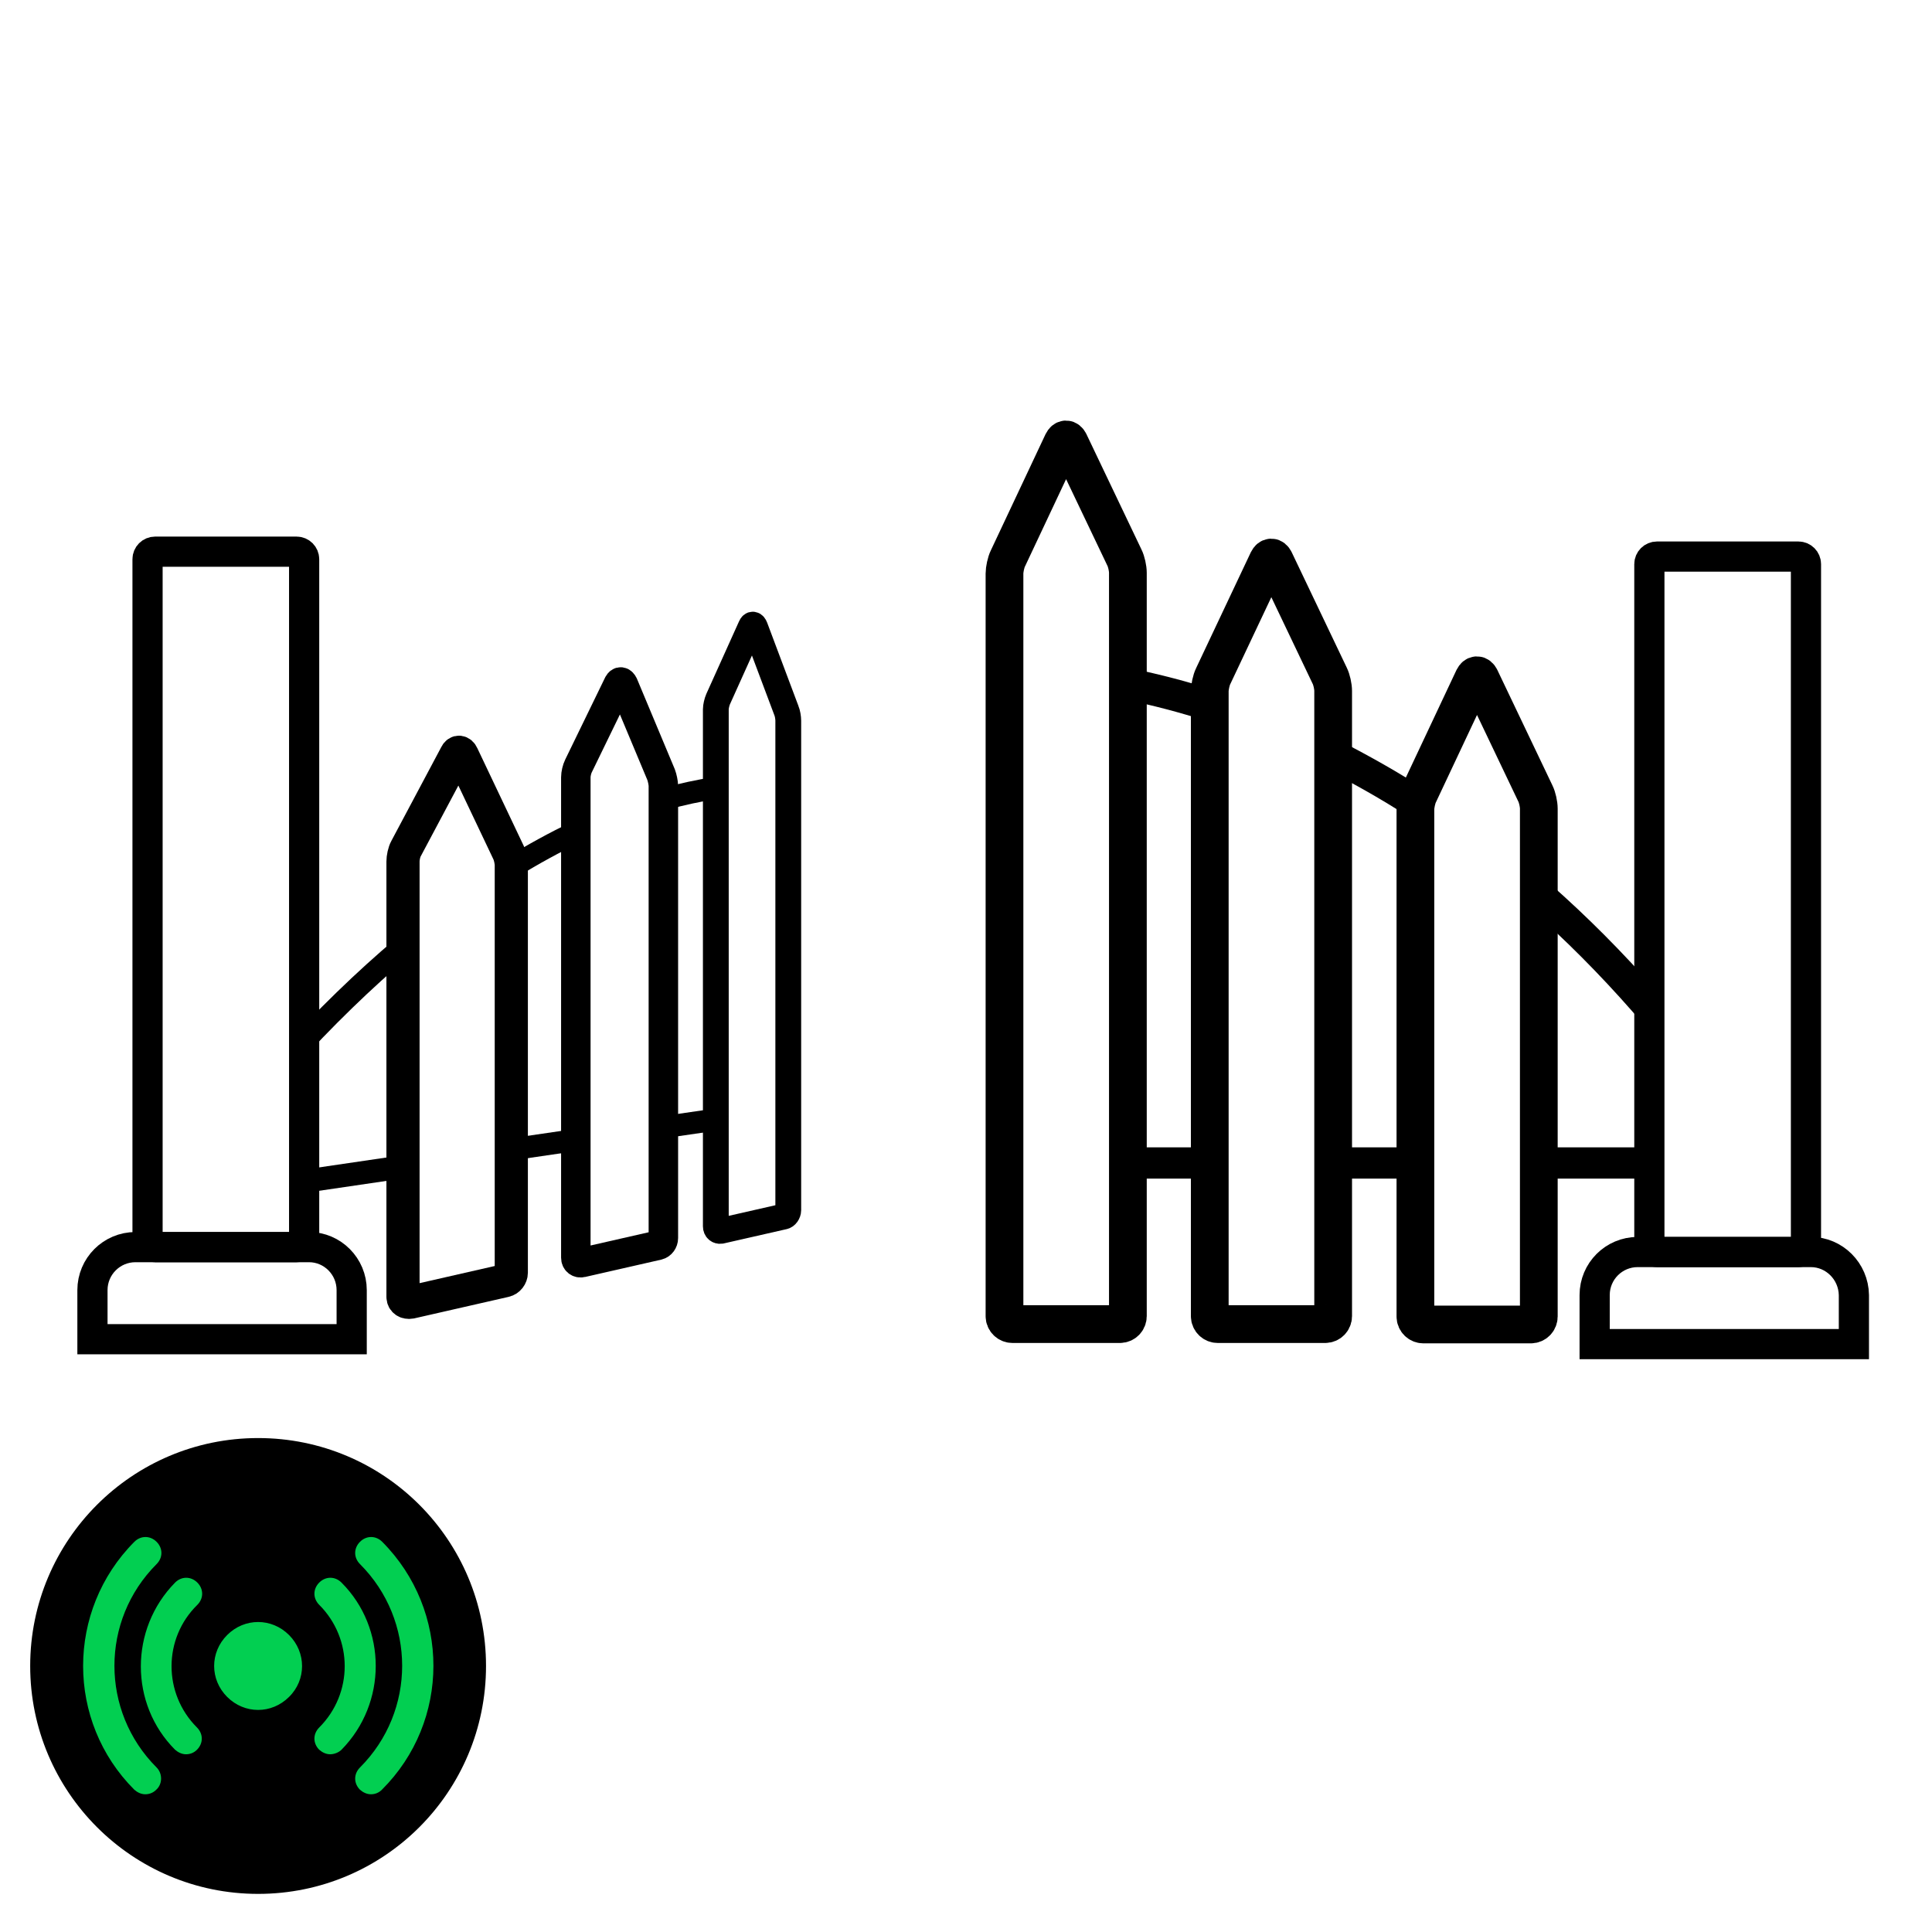
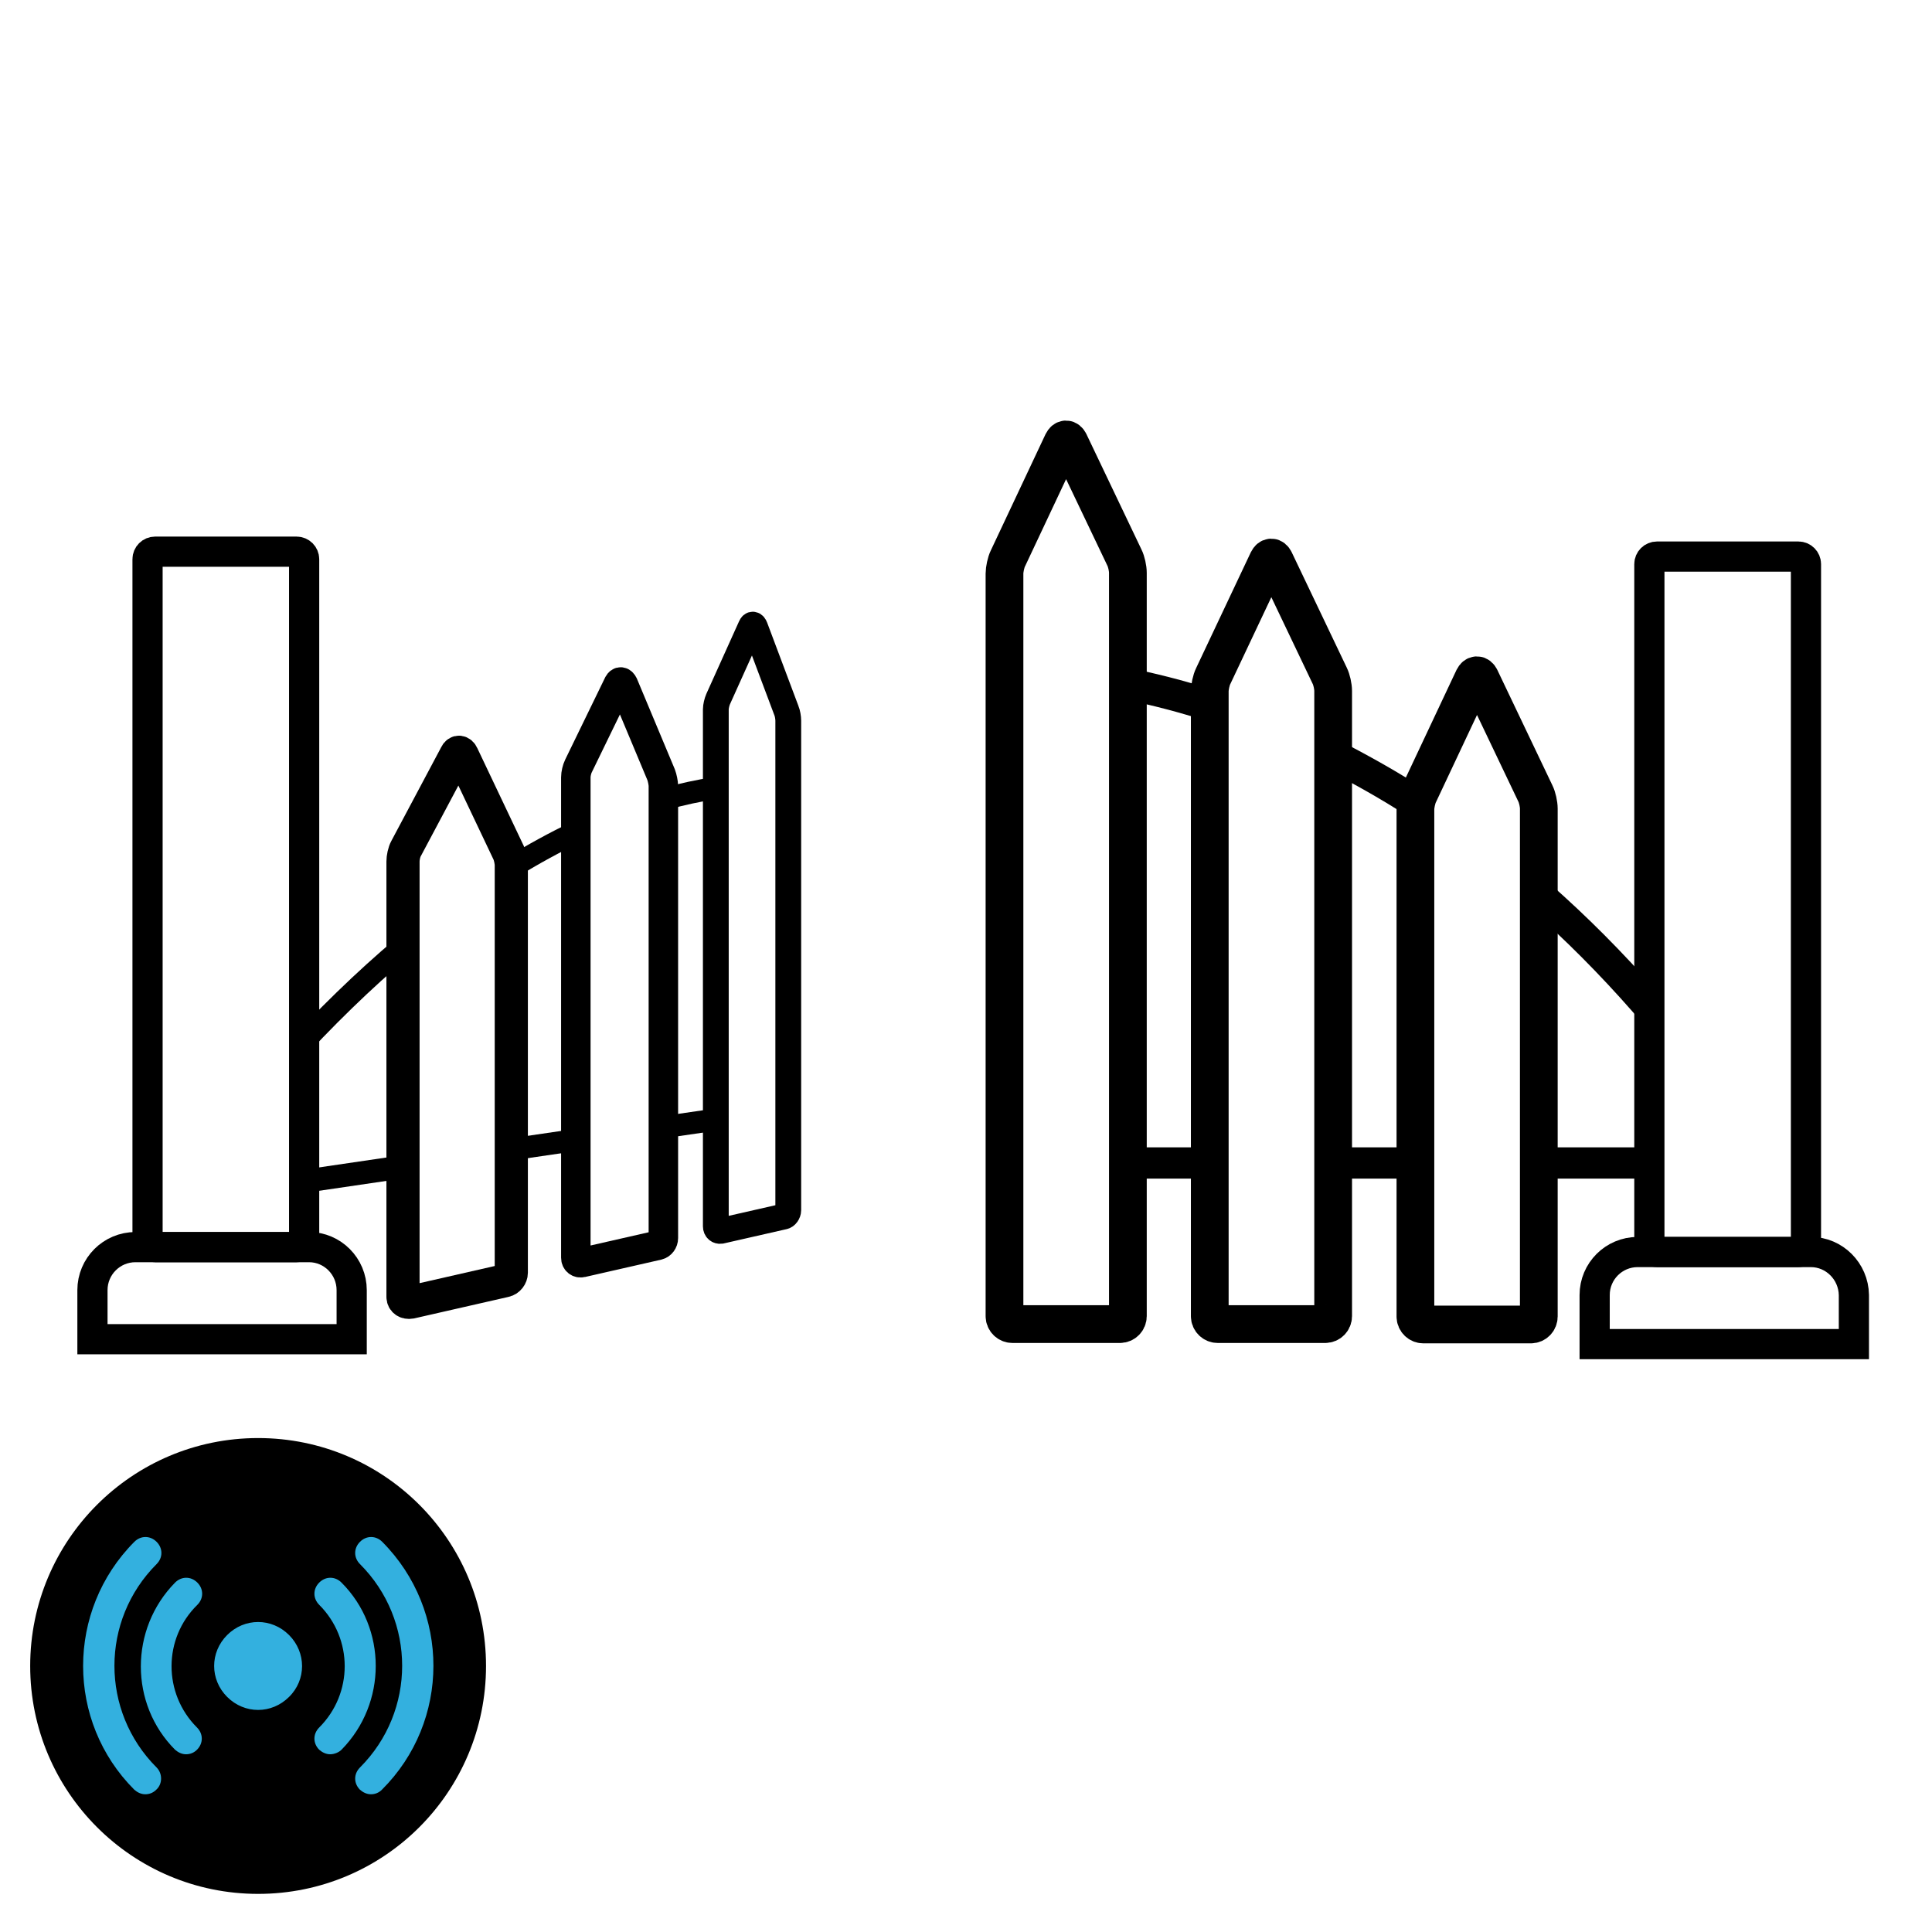
<svg xmlns="http://www.w3.org/2000/svg" xmlns:xlink="http://www.w3.org/1999/xlink" version="1.1" id="Layer_1" x="0px" y="0px" viewBox="0 0 512 512" style="enable-background:new 0 0 512 512;" xml:space="preserve">
  <style type="text/css">
	.st0{fill:none;stroke:#000000;stroke-width:8;stroke-miterlimit:10;}
- 	.st1{clip-path:url(#XMLID_60_);}
+ 	.st1{clip-path:url(#SVGID_00000002384051855785256490000016314384548580526265_);}
	.st2{fill:none;stroke:#000000;stroke-width:6.836;stroke-miterlimit:10;}
	.st3{fill:none;stroke:#000000;stroke-width:9.097;stroke-miterlimit:10;}
	.st4{fill:none;stroke:#000000;stroke-width:7.812;stroke-miterlimit:10;}
	.st5{fill:none;stroke:#000000;stroke-width:8.789;stroke-miterlimit:10;}
- 	.st6{clip-path:url(#XMLID_60_);fill:none;stroke:#000000;stroke-width:6.133;stroke-miterlimit:10;}
- 	.st7{clip-path:url(#XMLID_60_);fill:none;stroke:#000000;stroke-width:5.859;stroke-miterlimit:10;}
- 	.st8{clip-path:url(#XMLID_60_);fill:none;stroke:#000000;stroke-width:7.535;stroke-miterlimit:10;}
- 	.st9{clip-path:url(#XMLID_61_);}
- 	.st10{fill:none;stroke:#000000;stroke-width:5.859;stroke-miterlimit:10;}
- 	.st11{clip-path:url(#XMLID_62_);}
- 	.st12{fill:none;stroke:#000000;stroke-width:10;stroke-miterlimit:10;}
- 	.st13{clip-path:url(#XMLID_62_);fill:none;stroke:#000000;stroke-width:8.283;stroke-miterlimit:10;}
- 	.st14{clip-path:url(#XMLID_63_);}
- 	.st15{fill:none;stroke:#000000;stroke-width:8.414;stroke-miterlimit:10;}
- 	.st16{fill:#02CF51;}
+ 	
+ 		.st6{clip-path:url(#SVGID_00000025441289403993333480000007225504643319057550_);fill:none;stroke:#000000;stroke-width:6.133;stroke-miterlimit:10;}
+ 	
+ 		.st7{clip-path:url(#SVGID_00000019676190821660166330000011986804879354490539_);fill:none;stroke:#000000;stroke-width:5.859;stroke-miterlimit:10;}
+ 	
+ 		.st8{clip-path:url(#SVGID_00000069357630591047107020000002824770829987092635_);fill:none;stroke:#000000;stroke-width:5.859;stroke-miterlimit:10;}
+ 	
+ 		.st9{clip-path:url(#SVGID_00000145042976149900747000000001177167647907557784_);fill:none;stroke:#000000;stroke-width:7.535;stroke-miterlimit:10;}
+ 	
+ 		.st10{clip-path:url(#SVGID_00000103262961834818307170000015881233489165522364_);fill:none;stroke:#000000;stroke-width:7.535;stroke-miterlimit:10;}
+ 	
+ 		.st11{clip-path:url(#SVGID_00000145036862849121903240000011827226612445901471_);fill:none;stroke:#000000;stroke-width:7.535;stroke-miterlimit:10;}
+ 	.st12{clip-path:url(#SVGID_00000005242966725280259690000006115442238682142609_);}
+ 	.st13{clip-path:url(#SVGID_00000021800380024636187880000001167667980850838187_);}
+ 	.st14{fill:none;stroke:#000000;stroke-width:5.859;stroke-miterlimit:10;}
+ 	.st15{clip-path:url(#SVGID_00000076592129374396083040000017145652962322120596_);}
+ 	.st16{fill:none;stroke:#000000;stroke-width:10;stroke-miterlimit:10;}
+ 	
+ 		.st17{clip-path:url(#SVGID_00000052809259084768803010000006913378793991971240_);fill:none;stroke:#000000;stroke-width:8.283;stroke-miterlimit:10;}
+ 	
+ 		.st18{clip-path:url(#SVGID_00000053502845104654760350000006702212466324347580_);fill:none;stroke:#000000;stroke-width:8.283;stroke-miterlimit:10;}
+ 	
+ 		.st19{clip-path:url(#SVGID_00000178168583419600300310000016726512439631198871_);fill:none;stroke:#000000;stroke-width:8.283;stroke-miterlimit:10;}
+ 	
+ 		.st20{clip-path:url(#SVGID_00000059279790587283601710000002589671210068543647_);fill:none;stroke:#000000;stroke-width:8.283;stroke-miterlimit:10;}
+ 	
+ 		.st21{clip-path:url(#SVGID_00000020387982228051430570000013028786362261156523_);fill:none;stroke:#000000;stroke-width:8.283;stroke-miterlimit:10;}
+ 	
+ 		.st22{clip-path:url(#SVGID_00000063608558156379625010000002119670211851089792_);fill:none;stroke:#000000;stroke-width:8.283;stroke-miterlimit:10;}
+ 	.st23{clip-path:url(#SVGID_00000079473412348035127270000002358503876400223872_);}
+ 	.st24{clip-path:url(#SVGID_00000016056310979544091390000003416364289299855288_);}
+ 	.st25{fill:none;stroke:#000000;stroke-width:8.414;stroke-miterlimit:10;}
+ 	.st26{fill:#33B0DF;}
</style>
  <path id="XMLID_2_" class="st0" d="M39.1,148.2c0-1.1,0.9-2,2-2h37.5c1.1,0,2,0.9,2,2v180.3c0,1.1-0.9,2-2,2H41.1c-1.1,0-2-0.9-2-2  V148.2z" />
-   <path id="XMLID_11_" class="st0" d="M81.9,330.5H35.9c-6.3,0-11.4,5.1-11.4,11.4v13h68.7v-13C93.2,335.6,88.1,330.5,81.9,330.5z" />
+   <path id="XMLID_11_" class="st0" d="M81.9,330.5h-46c-6.3,0-11.4,5.1-11.4,11.4v13h68.7v-13C93.2,335.6,88.1,330.5,81.9,330.5z" />
  <path id="XMLID_5_" class="st0" d="M437.1,149.5c0-1.1,0.9-2,2-2h37.5c1.1,0,2,0.9,2,2v180.3c0,1.1-0.9,2-2,2h-37.5  c-1.1,0-2-0.9-2-2V149.5z" />
-   <path id="XMLID_4_" class="st0" d="M479.9,331.8h-45.9c-6.3,0-11.4,5.1-11.4,11.4v13h68.7v-13C491.2,336.9,486.1,331.8,479.9,331.8z  " />
+   <path id="XMLID_4_" class="st0" d="M479.9,331.8H434c-6.3,0-11.4,5.1-11.4,11.4v13h68.7v-13C491.2,336.9,486.1,331.8,479.9,331.8z" />
  <g id="XMLID_57_">
-     <defs>
-       <polygon id="XMLID_56_" points="34.4,102.8 213.7,152.6 213.7,337 34.4,386.8   " />
-     </defs>
-     <clipPath id="XMLID_60_">
-       <use xlink:href="#XMLID_56_" style="overflow:visible;" />
-     </clipPath>
-     <g id="XMLID_29_" class="st1">
-       <path id="XMLID_35_" class="st2" d="M190.3,185.3c-0.3,0.7-0.6,1.9-0.6,2.7v137c0,0.8,0.6,1.3,1.3,1.2l16.7-3.8    c0.6-0.1,1.2-0.9,1.2-1.7V191c0-0.8-0.2-2-0.5-2.7l-8.3-22.1c-0.3-0.8-0.8-0.9-1.1-0.2L190.3,185.3z" />
-       <path id="XMLID_34_" class="st3" d="M220.9,190.4c-0.3,0.6-0.5,1.7-0.5,2.5v125.2c0,0.7,0.5,1.2,1.1,1.1l14-3.2    c0.5-0.1,1-0.8,1-1.5V195.4c0-0.7-0.2-1.8-0.4-2.5l-7-20.1c-0.2-0.7-0.6-0.8-0.9-0.2L220.9,190.4z" />
-       <path id="XMLID_33_" class="st3" d="M246.7,213c-0.2,0.6-0.4,1.6-0.4,2.3v97c0,0.7,0.4,1.1,0.9,1l11.9-2.7    c0.5-0.1,0.8-0.7,0.8-1.4v-92.6c0-0.6-0.2-1.7-0.4-2.3l-5.9-18.1c-0.2-0.6-0.5-0.7-0.8-0.1L246.7,213z" />
-       <path id="XMLID_32_" class="st3" d="M274.6,216.2c-0.2-0.6-0.5-0.6-0.6-0.1l-5.3,16.1c-0.2,0.6-0.3,1.5-0.3,2.2v72.9    c0,0.6,0.4,1.1,0.8,1l10.2-2.3c0.4-0.1,0.7-0.7,0.7-1.3v-69.9c0-0.6-0.1-1.5-0.3-2.1L274.6,216.2z" />
-       <path id="XMLID_31_" class="st4" d="M153.3,203c-0.4,0.8-0.7,2.1-0.7,3v127.3c0,0.9,0.7,1.5,1.6,1.3l20.2-4.6    c0.8-0.2,1.4-1,1.4-1.9V208.3c0-0.8-0.3-2.2-0.6-3l-10-23.9c-0.4-0.8-0.9-0.9-1.3-0.2L153.3,203z" />
-       <path id="XMLID_30_" class="st5" d="M107.6,224.9c-0.5,0.9-0.8,2.4-0.8,3.4v115.4c0,1,0.9,1.6,2,1.4l25-5.7c1-0.2,1.7-1.2,1.7-2.1    V229.3c0-0.9-0.3-2.4-0.7-3.3l-12.3-25.9c-0.4-0.9-1.2-1-1.6-0.2L107.6,224.9z" />
-     </g>
-     <line id="XMLID_28_" class="st6" x1="83.7" y1="312.6" x2="104.8" y2="309.5" />
-     <line id="XMLID_27_" class="st7" x1="135.5" y1="304.6" x2="152.6" y2="302.1" />
-     <line id="XMLID_26_" class="st7" x1="176.6" y1="298.6" x2="189.7" y2="296.7" />
-     <line id="XMLID_25_" class="st8" x1="236.5" y1="289.9" x2="246.3" y2="288.5" />
-     <line id="XMLID_24_" class="st8" x1="259.9" y1="286.5" x2="268.3" y2="285.2" />
-     <line id="XMLID_23_" class="st8" x1="279.7" y1="283.6" x2="288.9" y2="282.2" />
-     <g id="XMLID_12_" class="st1">
-       <defs>
-         <path id="XMLID_15_" d="M289.3,256.8c0,28.3-28.4,58.3-73.5,69.5c-62,15.3-132.6-8.7-132.6-59.8s70.5-81.7,132.6-72.2     C260.8,201.1,289.3,228.4,289.3,256.8z" />
-       </defs>
-       <clipPath id="XMLID_61_">
-         <use xlink:href="#XMLID_15_" style="overflow:visible;" />
-       </clipPath>
-       <g id="XMLID_17_" class="st9">
-         <path id="XMLID_19_" class="st10" d="M208.9,207.7V190l-9.3-24.8l-9.8,21.8v21.8c-4.6,0.7-9.2,1.7-13.9,3v-4.6l-11.2-26.8     l-12,24.5v15.6c-5.6,2.7-11.3,5.8-17,9.3v-1.7l-13.9-29.1l-14.8,28.1v23.7C22.3,322.3-53.9,471.9-53.9,628.9     c0,248.9,160.6,227,269.7,75.2c65.6-91.4,102.3-219.1,102.3-313.5c0-60.5-13.8-111.7-38-143.8V234l-5.7-18.5l-6,18     c-2.7-2.6-5.5-5.1-8.4-7.3v-10.4l-6.7-20.4l-7,19.1v3c-3.1-1.6-6.4-3.1-9.8-4.3v-18.6l-7.8-22.6l-8.2,20.1v16.9" />
+     <g>
+       <defs>
+         <polygon id="SVGID_1_" points="34.4,102.8 213.7,152.6 213.7,337 34.4,386.8    " />
+       </defs>
+       <clipPath id="SVGID_00000172430929486665757300000008897663978042471605_">
+         <use xlink:href="#SVGID_1_" style="overflow:visible;" />
+       </clipPath>
+       <g id="XMLID_29_" style="clip-path:url(#SVGID_00000172430929486665757300000008897663978042471605_);">
+         <path id="XMLID_35_" class="st2" d="M190.3,185.3c-0.3,0.7-0.6,1.9-0.6,2.7v137c0,0.8,0.6,1.3,1.3,1.2l16.7-3.8     c0.6-0.1,1.2-0.9,1.2-1.7V191c0-0.8-0.2-2-0.5-2.7l-8.3-22.1c-0.3-0.8-0.8-0.9-1.1-0.2L190.3,185.3z" />
+         <path id="XMLID_34_" class="st3" d="M220.9,190.4c-0.3,0.6-0.5,1.7-0.5,2.5v125.2c0,0.7,0.5,1.2,1.1,1.1l14-3.2     c0.5-0.1,1-0.8,1-1.5V195.4c0-0.7-0.2-1.8-0.4-2.5l-7-20.1c-0.2-0.7-0.6-0.8-0.9-0.2L220.9,190.4z" />
+         <path id="XMLID_33_" class="st3" d="M246.7,213c-0.2,0.6-0.4,1.6-0.4,2.3v97c0,0.7,0.4,1.1,0.9,1l11.9-2.7     c0.5-0.1,0.8-0.7,0.8-1.4v-92.6c0-0.6-0.2-1.7-0.4-2.3l-5.9-18.1c-0.2-0.6-0.5-0.7-0.8-0.1L246.7,213z" />
+         <path id="XMLID_32_" class="st3" d="M274.6,216.2c-0.2-0.6-0.5-0.6-0.6-0.1l-5.3,16.1c-0.2,0.6-0.3,1.5-0.3,2.2v72.9     c0,0.6,0.4,1.1,0.8,1l10.2-2.3c0.4-0.1,0.7-0.7,0.7-1.3v-69.9c0-0.6-0.1-1.5-0.3-2.1L274.6,216.2z" />
+         <path id="XMLID_31_" class="st4" d="M153.3,203c-0.4,0.8-0.7,2.1-0.7,3v127.3c0,0.9,0.7,1.5,1.6,1.3l20.2-4.6     c0.8-0.2,1.4-1,1.4-1.9V208.3c0-0.8-0.3-2.2-0.6-3l-10-23.9c-0.4-0.8-0.9-0.9-1.3-0.2L153.3,203z" />
+         <path id="XMLID_30_" class="st5" d="M107.6,224.9c-0.5,0.9-0.8,2.4-0.8,3.4v115.4c0,1,0.9,1.6,2,1.4l25-5.7     c1-0.2,1.7-1.2,1.7-2.1v-108c0-0.9-0.3-2.4-0.7-3.3l-12.3-25.9c-0.4-0.9-1.2-1-1.6-0.2L107.6,224.9z" />
+       </g>
+     </g>
+     <g>
+       <defs>
+         <polygon id="SVGID_00000134250510533434057460000016832086578163560579_" points="34.4,102.8 213.7,152.6 213.7,337 34.4,386.8         " />
+       </defs>
+       <clipPath id="SVGID_00000177469651951802945250000003592071010061729462_">
+         <use xlink:href="#SVGID_00000134250510533434057460000016832086578163560579_" style="overflow:visible;" />
+       </clipPath>
+       <line id="XMLID_28_" style="clip-path:url(#SVGID_00000177469651951802945250000003592071010061729462_);fill:none;stroke:#000000;stroke-width:6.133;stroke-miterlimit:10;" x1="83.7" y1="312.6" x2="104.8" y2="309.5" />
+     </g>
+     <g>
+       <defs>
+         <polygon id="SVGID_00000148622303585845293150000018151741120872696763_" points="34.4,102.8 213.7,152.6 213.7,337 34.4,386.8         " />
+       </defs>
+       <clipPath id="SVGID_00000164476522760530132310000013434667746891273349_">
+         <use xlink:href="#SVGID_00000148622303585845293150000018151741120872696763_" style="overflow:visible;" />
+       </clipPath>
+       <line id="XMLID_27_" style="clip-path:url(#SVGID_00000164476522760530132310000013434667746891273349_);fill:none;stroke:#000000;stroke-width:5.859;stroke-miterlimit:10;" x1="135.5" y1="304.6" x2="152.6" y2="302.1" />
+     </g>
+     <g>
+       <defs>
+         <polygon id="SVGID_00000000182427040616514670000009515660970742483868_" points="34.4,102.8 213.7,152.6 213.7,337 34.4,386.8         " />
+       </defs>
+       <clipPath id="SVGID_00000080169174165188197360000009290215607770684306_">
+         <use xlink:href="#SVGID_00000000182427040616514670000009515660970742483868_" style="overflow:visible;" />
+       </clipPath>
+       <line id="XMLID_26_" style="clip-path:url(#SVGID_00000080169174165188197360000009290215607770684306_);fill:none;stroke:#000000;stroke-width:5.859;stroke-miterlimit:10;" x1="176.6" y1="298.6" x2="189.7" y2="296.7" />
+     </g>
+     <g>
+       <defs>
+         <polygon id="SVGID_00000160869449083088155460000011151279214170107290_" points="34.4,102.8 213.7,152.6 213.7,337 34.4,386.8         " />
+       </defs>
+       <clipPath id="SVGID_00000087390055251139530710000007664235849121715079_">
+         <use xlink:href="#SVGID_00000160869449083088155460000011151279214170107290_" style="overflow:visible;" />
+       </clipPath>
+       <line id="XMLID_25_" style="clip-path:url(#SVGID_00000087390055251139530710000007664235849121715079_);fill:none;stroke:#000000;stroke-width:7.535;stroke-miterlimit:10;" x1="236.5" y1="289.9" x2="246.3" y2="288.5" />
+     </g>
+     <g>
+       <defs>
+         <polygon id="SVGID_00000075869395614555383780000004840914269247553703_" points="34.4,102.8 213.7,152.6 213.7,337 34.4,386.8         " />
+       </defs>
+       <clipPath id="SVGID_00000026134054691396160830000014228275142199745457_">
+         <use xlink:href="#SVGID_00000075869395614555383780000004840914269247553703_" style="overflow:visible;" />
+       </clipPath>
+       <line id="XMLID_24_" style="clip-path:url(#SVGID_00000026134054691396160830000014228275142199745457_);fill:none;stroke:#000000;stroke-width:7.535;stroke-miterlimit:10;" x1="259.9" y1="286.5" x2="268.3" y2="285.2" />
+     </g>
+     <g>
+       <defs>
+         <polygon id="SVGID_00000039100009225772604550000000576563729646567862_" points="34.4,102.8 213.7,152.6 213.7,337 34.4,386.8         " />
+       </defs>
+       <clipPath id="SVGID_00000099629978241532420650000014303337051171275930_">
+         <use xlink:href="#SVGID_00000039100009225772604550000000576563729646567862_" style="overflow:visible;" />
+       </clipPath>
+       <line id="XMLID_23_" style="clip-path:url(#SVGID_00000099629978241532420650000014303337051171275930_);fill:none;stroke:#000000;stroke-width:7.535;stroke-miterlimit:10;" x1="279.7" y1="283.6" x2="288.9" y2="282.2" />
+     </g>
+     <g>
+       <defs>
+         <polygon id="SVGID_00000124843374350611205690000011687634143254253217_" points="34.4,102.8 213.7,152.6 213.7,337 34.4,386.8         " />
+       </defs>
+       <clipPath id="SVGID_00000111175165140486618680000014735327071869397948_">
+         <use xlink:href="#SVGID_00000124843374350611205690000011687634143254253217_" style="overflow:visible;" />
+       </clipPath>
+       <g id="XMLID_12_" style="clip-path:url(#SVGID_00000111175165140486618680000014735327071869397948_);">
+         <g>
+           <defs>
+             <path id="SVGID_00000068657901484298961050000003418453954924310972_" d="M289.3,256.8c0,28.3-28.4,58.3-73.5,69.5       c-62,15.3-132.6-8.7-132.6-59.8s70.5-81.7,132.6-72.2C260.8,201.1,289.3,228.4,289.3,256.8z" />
+           </defs>
+           <clipPath id="SVGID_00000154420992101545042720000013624962074086034844_">
+             <use xlink:href="#SVGID_00000068657901484298961050000003418453954924310972_" style="overflow:visible;" />
+           </clipPath>
+           <g id="XMLID_17_" style="clip-path:url(#SVGID_00000154420992101545042720000013624962074086034844_);">
+             <path id="XMLID_19_" class="st14" d="M208.9,207.7V190l-9.3-24.8l-9.8,21.8v21.8c-4.6,0.7-9.2,1.7-13.9,3v-4.6l-11.2-26.8       l-12,24.5v15.6c-5.6,2.7-11.3,5.8-17,9.3v-1.7L121.8,199L107,227.1v23.7C22.3,322.3-53.9,471.9-53.9,628.9       c0,248.9,160.6,227,269.7,75.2c65.6-91.4,102.3-219.1,102.3-313.5c0-60.5-13.8-111.7-38-143.8V234l-5.7-18.5l-6,18       c-2.7-2.6-5.5-5.1-8.4-7.3v-10.4l-6.7-20.4l-7,19.1v3c-3.1-1.6-6.4-3.1-9.8-4.3v-18.6l-7.8-22.6l-8.2,20.1V209" />
+           </g>
+         </g>
      </g>
    </g>
  </g>
  <g id="XMLID_22_">
-     <defs>
-       <rect id="XMLID_1_" x="254.6" y="67.7" width="216.7" height="300" />
-     </defs>
-     <clipPath id="XMLID_62_">
-       <use xlink:href="#XMLID_1_" style="overflow:visible;" />
-     </clipPath>
-     <g id="XMLID_49_" class="st11">
-       <path id="XMLID_55_" class="st12" d="M212.6,148c-0.5,1-0.9,2.9-0.9,4v196.8c0,1.2,1,2.1,2.1,2.1h28.5c1.2,0,2.1-1,2.1-2.1v-197    c0-1.2-0.4-3-0.9-4L229,117.3c-0.5-1-1.3-1-1.8,0L212.6,148z" />
-       <path id="XMLID_54_" class="st12" d="M267.1,148c-0.5,1-0.9,2.9-0.9,4v196.8c0,1.2,1,2.1,2.1,2.1h28.5c1.2,0,2.1-1,2.1-2.1v-197    c0-1.2-0.4-3-0.9-4l-14.6-30.6c-0.5-1-1.3-1-1.8,0L267.1,148z" />
-       <path id="XMLID_53_" class="st12" d="M321.5,179.2c-0.5,1-0.9,2.9-0.9,4v165.6c0,1.2,1,2.1,2.1,2.1h28.5c1.2,0,2.1-1,2.1-2.1    V183.1c0-1.2-0.4-3-0.9-4l-14.6-30.6c-0.5-1-1.3-1-1.8,0L321.5,179.2z" />
-       <path id="XMLID_52_" class="st12" d="M392.3,179.7c-0.5-1-1.3-1-1.8,0L376,210.5c-0.5,1-0.9,2.9-0.9,4v134.4c0,1.2,1,2.1,2.1,2.1    h28.5c1.2,0,2.1-1,2.1-2.1V214.3c0-1.2-0.4-3-0.9-4L392.3,179.7z" />
-       <path id="XMLID_51_" class="st12" d="M158.2,179.2c-0.5,1-0.9,2.9-0.9,4v165.6c0,1.2,1,2.1,2.1,2.1h28.5c1.2,0,2.1-1,2.1-2.1    V183.1c0-1.2-0.4-3-0.9-4l-14.6-30.6c-0.5-1-1.3-1-1.8,0L158.2,179.2z" />
-       <path id="XMLID_50_" class="st12" d="M103.7,210.5c-0.5,1-0.9,2.9-0.9,4v134.4c0,1.2,1,2.1,2.1,2.1h28.5c1.2,0,2.1-1,2.1-2.1    V214.3c0-1.2-0.4-3-0.9-4l-14.6-30.6c-0.5-1-1.3-1-1.8,0L103.7,210.5z" />
-     </g>
-     <line id="XMLID_48_" class="st13" x1="76" y1="308.2" x2="102.8" y2="308.2" />
-     <line id="XMLID_47_" class="st13" x1="135.6" y1="308.2" x2="157.3" y2="308.2" />
-     <line id="XMLID_46_" class="st13" x1="191.3" y1="308.2" x2="211.7" y2="308.2" />
-     <line id="XMLID_45_" class="st13" x1="298.9" y1="308.2" x2="320.6" y2="308.2" />
-     <line id="XMLID_44_" class="st13" x1="353.4" y1="308.2" x2="375.1" y2="308.2" />
-     <line id="XMLID_42_" class="st13" x1="406.7" y1="308.2" x2="434.5" y2="308.2" />
-     <g id="XMLID_36_" class="st11">
-       <defs>
-         <ellipse id="XMLID_38_" cx="257.2" cy="257.5" rx="178.2" ry="102.3" />
-       </defs>
-       <clipPath id="XMLID_63_">
-         <use xlink:href="#XMLID_38_" style="overflow:visible;" />
-       </clipPath>
-       <g id="XMLID_39_" class="st14">
-         <path id="XMLID_41_" class="st15" d="M244.6,177.3v-26.9L228.2,116l-16.4,34.6v31.4c-7.3,1.6-14.6,3.7-21.7,6.1v-6.4l-16.4-34.4     l-16.4,34.6v20.3c-7.4,3.9-14.6,8.2-21.7,12.9v-2.1l-16.4-34.4L103,213v27.6C27.4,309.4-22.4,427.3-22.4,561.2     c0,212.2,125.2,384.3,279.7,384.3s279.7-172,279.7-384.3c0-136-51.4-255.5-129-323.8v-24.5l-16.4-34.4l-16.2,34.3     c-7.1-4.6-14.4-8.7-21.8-12.5v-18.6l-16.4-34.4l-16.4,34.6v5.1c-7.1-2.3-14.4-4.2-21.7-5.7v-30.7L282.7,116l-16.4,34.6v26.5" />
+     <g>
+       <defs>
+         <rect id="SVGID_00000007413266107450076280000011362484233426323878_" x="254.6" y="67.7" width="216.7" height="300" />
+       </defs>
+       <clipPath id="SVGID_00000116938216553637233200000006607958734405721219_">
+         <use xlink:href="#SVGID_00000007413266107450076280000011362484233426323878_" style="overflow:visible;" />
+       </clipPath>
+       <g id="XMLID_49_" style="clip-path:url(#SVGID_00000116938216553637233200000006607958734405721219_);">
+         <path id="XMLID_55_" class="st16" d="M212.6,148c-0.5,1-0.9,2.9-0.9,4v196.8c0,1.2,1,2.1,2.1,2.1h28.5c1.2,0,2.1-1,2.1-2.1v-197     c0-1.2-0.4-3-0.9-4L229,117.3c-0.5-1-1.3-1-1.8,0L212.6,148z" />
+         <path id="XMLID_54_" class="st16" d="M267.1,148c-0.5,1-0.9,2.9-0.9,4v196.8c0,1.2,1,2.1,2.1,2.1h28.5c1.2,0,2.1-1,2.1-2.1v-197     c0-1.2-0.4-3-0.9-4l-14.6-30.6c-0.5-1-1.3-1-1.8,0L267.1,148z" />
+         <path id="XMLID_53_" class="st16" d="M321.5,179.2c-0.5,1-0.9,2.9-0.9,4v165.6c0,1.2,1,2.1,2.1,2.1h28.5c1.2,0,2.1-1,2.1-2.1     V183.1c0-1.2-0.4-3-0.9-4l-14.6-30.6c-0.5-1-1.3-1-1.8,0L321.5,179.2z" />
+         <path id="XMLID_52_" class="st16" d="M392.3,179.7c-0.5-1-1.3-1-1.8,0L376,210.5c-0.5,1-0.9,2.9-0.9,4v134.4c0,1.2,1,2.1,2.1,2.1     h28.5c1.2,0,2.1-1,2.1-2.1V214.3c0-1.2-0.4-3-0.9-4L392.3,179.7z" />
+         <path id="XMLID_51_" class="st16" d="M158.2,179.2c-0.5,1-0.9,2.9-0.9,4v165.6c0,1.2,1,2.1,2.1,2.1h28.5c1.2,0,2.1-1,2.1-2.1     V183.1c0-1.2-0.4-3-0.9-4l-14.6-30.6c-0.5-1-1.3-1-1.8,0L158.2,179.2z" />
+         <path id="XMLID_50_" class="st16" d="M103.7,210.5c-0.5,1-0.9,2.9-0.9,4v134.4c0,1.2,1,2.1,2.1,2.1h28.5c1.2,0,2.1-1,2.1-2.1     V214.3c0-1.2-0.4-3-0.9-4L120,179.7c-0.5-1-1.3-1-1.8,0L103.7,210.5z" />
+       </g>
+     </g>
+     <g>
+       <defs>
+         <rect id="SVGID_00000039825646563947124260000007023928893545940643_" x="254.6" y="67.7" width="216.7" height="300" />
+       </defs>
+       <clipPath id="SVGID_00000169556727417135843420000012592735881392208574_">
+         <use xlink:href="#SVGID_00000039825646563947124260000007023928893545940643_" style="overflow:visible;" />
+       </clipPath>
+       <line id="XMLID_48_" style="clip-path:url(#SVGID_00000169556727417135843420000012592735881392208574_);fill:none;stroke:#000000;stroke-width:8.283;stroke-miterlimit:10;" x1="76" y1="308.2" x2="102.8" y2="308.2" />
+     </g>
+     <g>
+       <defs>
+         <rect id="SVGID_00000130645254267002770140000008663619823555248319_" x="254.6" y="67.7" width="216.7" height="300" />
+       </defs>
+       <clipPath id="SVGID_00000136383123183894153300000016034205918024796815_">
+         <use xlink:href="#SVGID_00000130645254267002770140000008663619823555248319_" style="overflow:visible;" />
+       </clipPath>
+       <line id="XMLID_47_" style="clip-path:url(#SVGID_00000136383123183894153300000016034205918024796815_);fill:none;stroke:#000000;stroke-width:8.283;stroke-miterlimit:10;" x1="135.6" y1="308.2" x2="157.3" y2="308.2" />
+     </g>
+     <g>
+       <defs>
+         <rect id="SVGID_00000182516226416614109460000018291292731409820846_" x="254.6" y="67.7" width="216.7" height="300" />
+       </defs>
+       <clipPath id="SVGID_00000114794562681100848110000006214312288025654961_">
+         <use xlink:href="#SVGID_00000182516226416614109460000018291292731409820846_" style="overflow:visible;" />
+       </clipPath>
+       <line id="XMLID_46_" style="clip-path:url(#SVGID_00000114794562681100848110000006214312288025654961_);fill:none;stroke:#000000;stroke-width:8.283;stroke-miterlimit:10;" x1="191.3" y1="308.2" x2="211.7" y2="308.2" />
+     </g>
+     <g>
+       <defs>
+         <rect id="SVGID_00000041294658822657710470000011323819774286870914_" x="254.6" y="67.7" width="216.7" height="300" />
+       </defs>
+       <clipPath id="SVGID_00000152250256292302401070000003579733167231700388_">
+         <use xlink:href="#SVGID_00000041294658822657710470000011323819774286870914_" style="overflow:visible;" />
+       </clipPath>
+       <line id="XMLID_45_" style="clip-path:url(#SVGID_00000152250256292302401070000003579733167231700388_);fill:none;stroke:#000000;stroke-width:8.283;stroke-miterlimit:10;" x1="298.9" y1="308.2" x2="320.6" y2="308.2" />
+     </g>
+     <g>
+       <defs>
+         <rect id="SVGID_00000075847747124827851160000000160593040526892980_" x="254.6" y="67.7" width="216.7" height="300" />
+       </defs>
+       <clipPath id="SVGID_00000176034350812589944600000013807077336114391965_">
+         <use xlink:href="#SVGID_00000075847747124827851160000000160593040526892980_" style="overflow:visible;" />
+       </clipPath>
+       <line id="XMLID_44_" style="clip-path:url(#SVGID_00000176034350812589944600000013807077336114391965_);fill:none;stroke:#000000;stroke-width:8.283;stroke-miterlimit:10;" x1="353.4" y1="308.2" x2="375.1" y2="308.2" />
+     </g>
+     <g>
+       <defs>
+         <rect id="SVGID_00000072271521361035129140000006479891986093861273_" x="254.6" y="67.7" width="216.7" height="300" />
+       </defs>
+       <clipPath id="SVGID_00000137828972079841911900000015149397159669513876_">
+         <use xlink:href="#SVGID_00000072271521361035129140000006479891986093861273_" style="overflow:visible;" />
+       </clipPath>
+       <line id="XMLID_42_" style="clip-path:url(#SVGID_00000137828972079841911900000015149397159669513876_);fill:none;stroke:#000000;stroke-width:8.283;stroke-miterlimit:10;" x1="406.7" y1="308.2" x2="434.5" y2="308.2" />
+     </g>
+     <g>
+       <defs>
+         <rect id="SVGID_00000088092330852974164880000003166548550580790444_" x="254.6" y="67.7" width="216.7" height="300" />
+       </defs>
+       <clipPath id="SVGID_00000008864441445107035240000007611555057407687586_">
+         <use xlink:href="#SVGID_00000088092330852974164880000003166548550580790444_" style="overflow:visible;" />
+       </clipPath>
+       <g id="XMLID_36_" style="clip-path:url(#SVGID_00000008864441445107035240000007611555057407687586_);">
+         <g>
+           <defs>
+             <ellipse id="SVGID_00000029757923901698431060000004964376916247914152_" cx="257.2" cy="257.5" rx="178.2" ry="102.3" />
+           </defs>
+           <clipPath id="SVGID_00000183246339483626755030000010422975266785910930_">
+             <use xlink:href="#SVGID_00000029757923901698431060000004964376916247914152_" style="overflow:visible;" />
+           </clipPath>
+           <g id="XMLID_39_" style="clip-path:url(#SVGID_00000183246339483626755030000010422975266785910930_);">
+             <path id="XMLID_41_" class="st25" d="M244.6,177.3v-26.9L228.2,116l-16.4,34.6V182c-7.3,1.6-14.6,3.7-21.7,6.1v-6.4l-16.4-34.4       l-16.4,34.6v20.3c-7.4,3.9-14.6,8.2-21.7,12.9V213l-16.4-34.4L103,213v27.6C27.4,309.4-22.4,427.3-22.4,561.2       c0,212.2,125.2,384.3,279.7,384.3S537,773.5,537,561.2c0-136-51.4-255.5-129-323.8v-24.5l-16.4-34.4l-16.2,34.3       c-7.1-4.6-14.4-8.7-21.8-12.5v-18.6l-16.4-34.4l-16.4,34.6v5.1c-7.1-2.3-14.4-4.2-21.7-5.7v-30.7L282.7,116l-16.4,34.6v26.5" />
+           </g>
+         </g>
      </g>
    </g>
  </g>
  <g id="XMLID_3_">
-     <circle id="XMLID_18_" class="st16" cx="68.4" cy="441.4" r="48.5" />
+     <circle id="XMLID_18_" class="st26" cx="68.4" cy="441.4" r="48.5" />
    <g id="XMLID_6_">
-       <path id="XMLID_7_" d="M68.4,381.1C35,381.1,8,408.2,8,441.5s27,60.4,60.4,60.4s60.4-27,60.4-60.4S101.8,381.1,68.4,381.1z     M41.4,474.3c-0.8,0.8-1.8,1.2-2.9,1.2s-2.1-0.5-2.9-1.2c-18.1-18.1-18.1-47.5,0-65.7c1.7-1.7,4.2-1.7,5.9,0    c1.7,1.7,1.7,4.2,0,5.9c-14.9,14.9-14.9,39,0,53.9C43.1,470,43.1,472.8,41.4,474.3z M52.2,457.8c1.7,1.7,1.7,4.2,0,5.9    c-0.8,0.8-1.8,1.2-2.9,1.2c-1.1,0-2.1-0.5-2.9-1.2c-12.1-12.1-12.1-32,0-44.3c1.7-1.7,4.2-1.7,5.9,0c1.7,1.7,1.7,4.2,0,5.9    C43.2,434.2,43.2,448.8,52.2,457.8z M76.6,449.7c-4.6,4.6-11.8,4.6-16.4,0c-4.6-4.6-4.6-11.8,0-16.4c4.6-4.6,11.8-4.6,16.4,0    C81.2,437.9,81.2,445.2,76.6,449.7z M87.5,464.9c-1.1,0-2.1-0.5-2.9-1.2c-1.7-1.7-1.7-4.2,0-5.9c9-9,9-23.5,0-32.5    c-1.7-1.7-1.7-4.2,0-5.9c1.7-1.7,4.2-1.7,5.9,0c12.1,12.1,12.1,32,0,44.3C89.8,464.4,88.6,464.9,87.5,464.9z M101.2,474.3    c-0.8,0.8-1.8,1.2-2.9,1.2c-1.1,0-2.1-0.5-2.9-1.2c-1.7-1.7-1.7-4.2,0-5.9c14.9-14.9,14.9-39,0-53.9c-1.7-1.7-1.7-4.2,0-5.9    c1.7-1.7,4.2-1.7,5.9,0C119.4,426.8,119.4,456.2,101.2,474.3z" />
+       <path id="XMLID_7_" d="M68.4,381.1C35,381.1,8,408.2,8,441.5s27,60.4,60.4,60.4s60.4-27,60.4-60.4S101.8,381.1,68.4,381.1z     M41.4,474.3c-0.8,0.8-1.8,1.2-2.9,1.2s-2.1-0.5-2.9-1.2c-18.1-18.1-18.1-47.5,0-65.7c1.7-1.7,4.2-1.7,5.9,0s1.7,4.2,0,5.9    c-14.9,14.9-14.9,39,0,53.9C43.1,470,43.1,472.8,41.4,474.3z M52.2,457.8c1.7,1.7,1.7,4.2,0,5.9c-0.8,0.8-1.8,1.2-2.9,1.2    c-1.1,0-2.1-0.5-2.9-1.2c-12.1-12.1-12.1-32,0-44.3c1.7-1.7,4.2-1.7,5.9,0s1.7,4.2,0,5.9C43.2,434.2,43.2,448.8,52.2,457.8z     M76.6,449.7c-4.6,4.6-11.8,4.6-16.4,0s-4.6-11.8,0-16.4s11.8-4.6,16.4,0C81.2,437.9,81.2,445.2,76.6,449.7z M87.5,464.9    c-1.1,0-2.1-0.5-2.9-1.2c-1.7-1.7-1.7-4.2,0-5.9c9-9,9-23.5,0-32.5c-1.7-1.7-1.7-4.2,0-5.9c1.7-1.7,4.2-1.7,5.9,0    c12.1,12.1,12.1,32,0,44.3C89.8,464.4,88.6,464.9,87.5,464.9z M101.2,474.3c-0.8,0.8-1.8,1.2-2.9,1.2s-2.1-0.5-2.9-1.2    c-1.7-1.7-1.7-4.2,0-5.9c14.9-14.9,14.9-39,0-53.9c-1.7-1.7-1.7-4.2,0-5.9c1.7-1.7,4.2-1.7,5.9,0    C119.4,426.8,119.4,456.2,101.2,474.3z" />
    </g>
  </g>
  <g id="XMLID_20_">
</g>
  <g id="XMLID_21_">
</g>
  <g id="XMLID_37_">
</g>
  <g id="XMLID_40_">
</g>
  <g id="XMLID_43_">
</g>
  <g id="XMLID_58_">
</g>
</svg>
